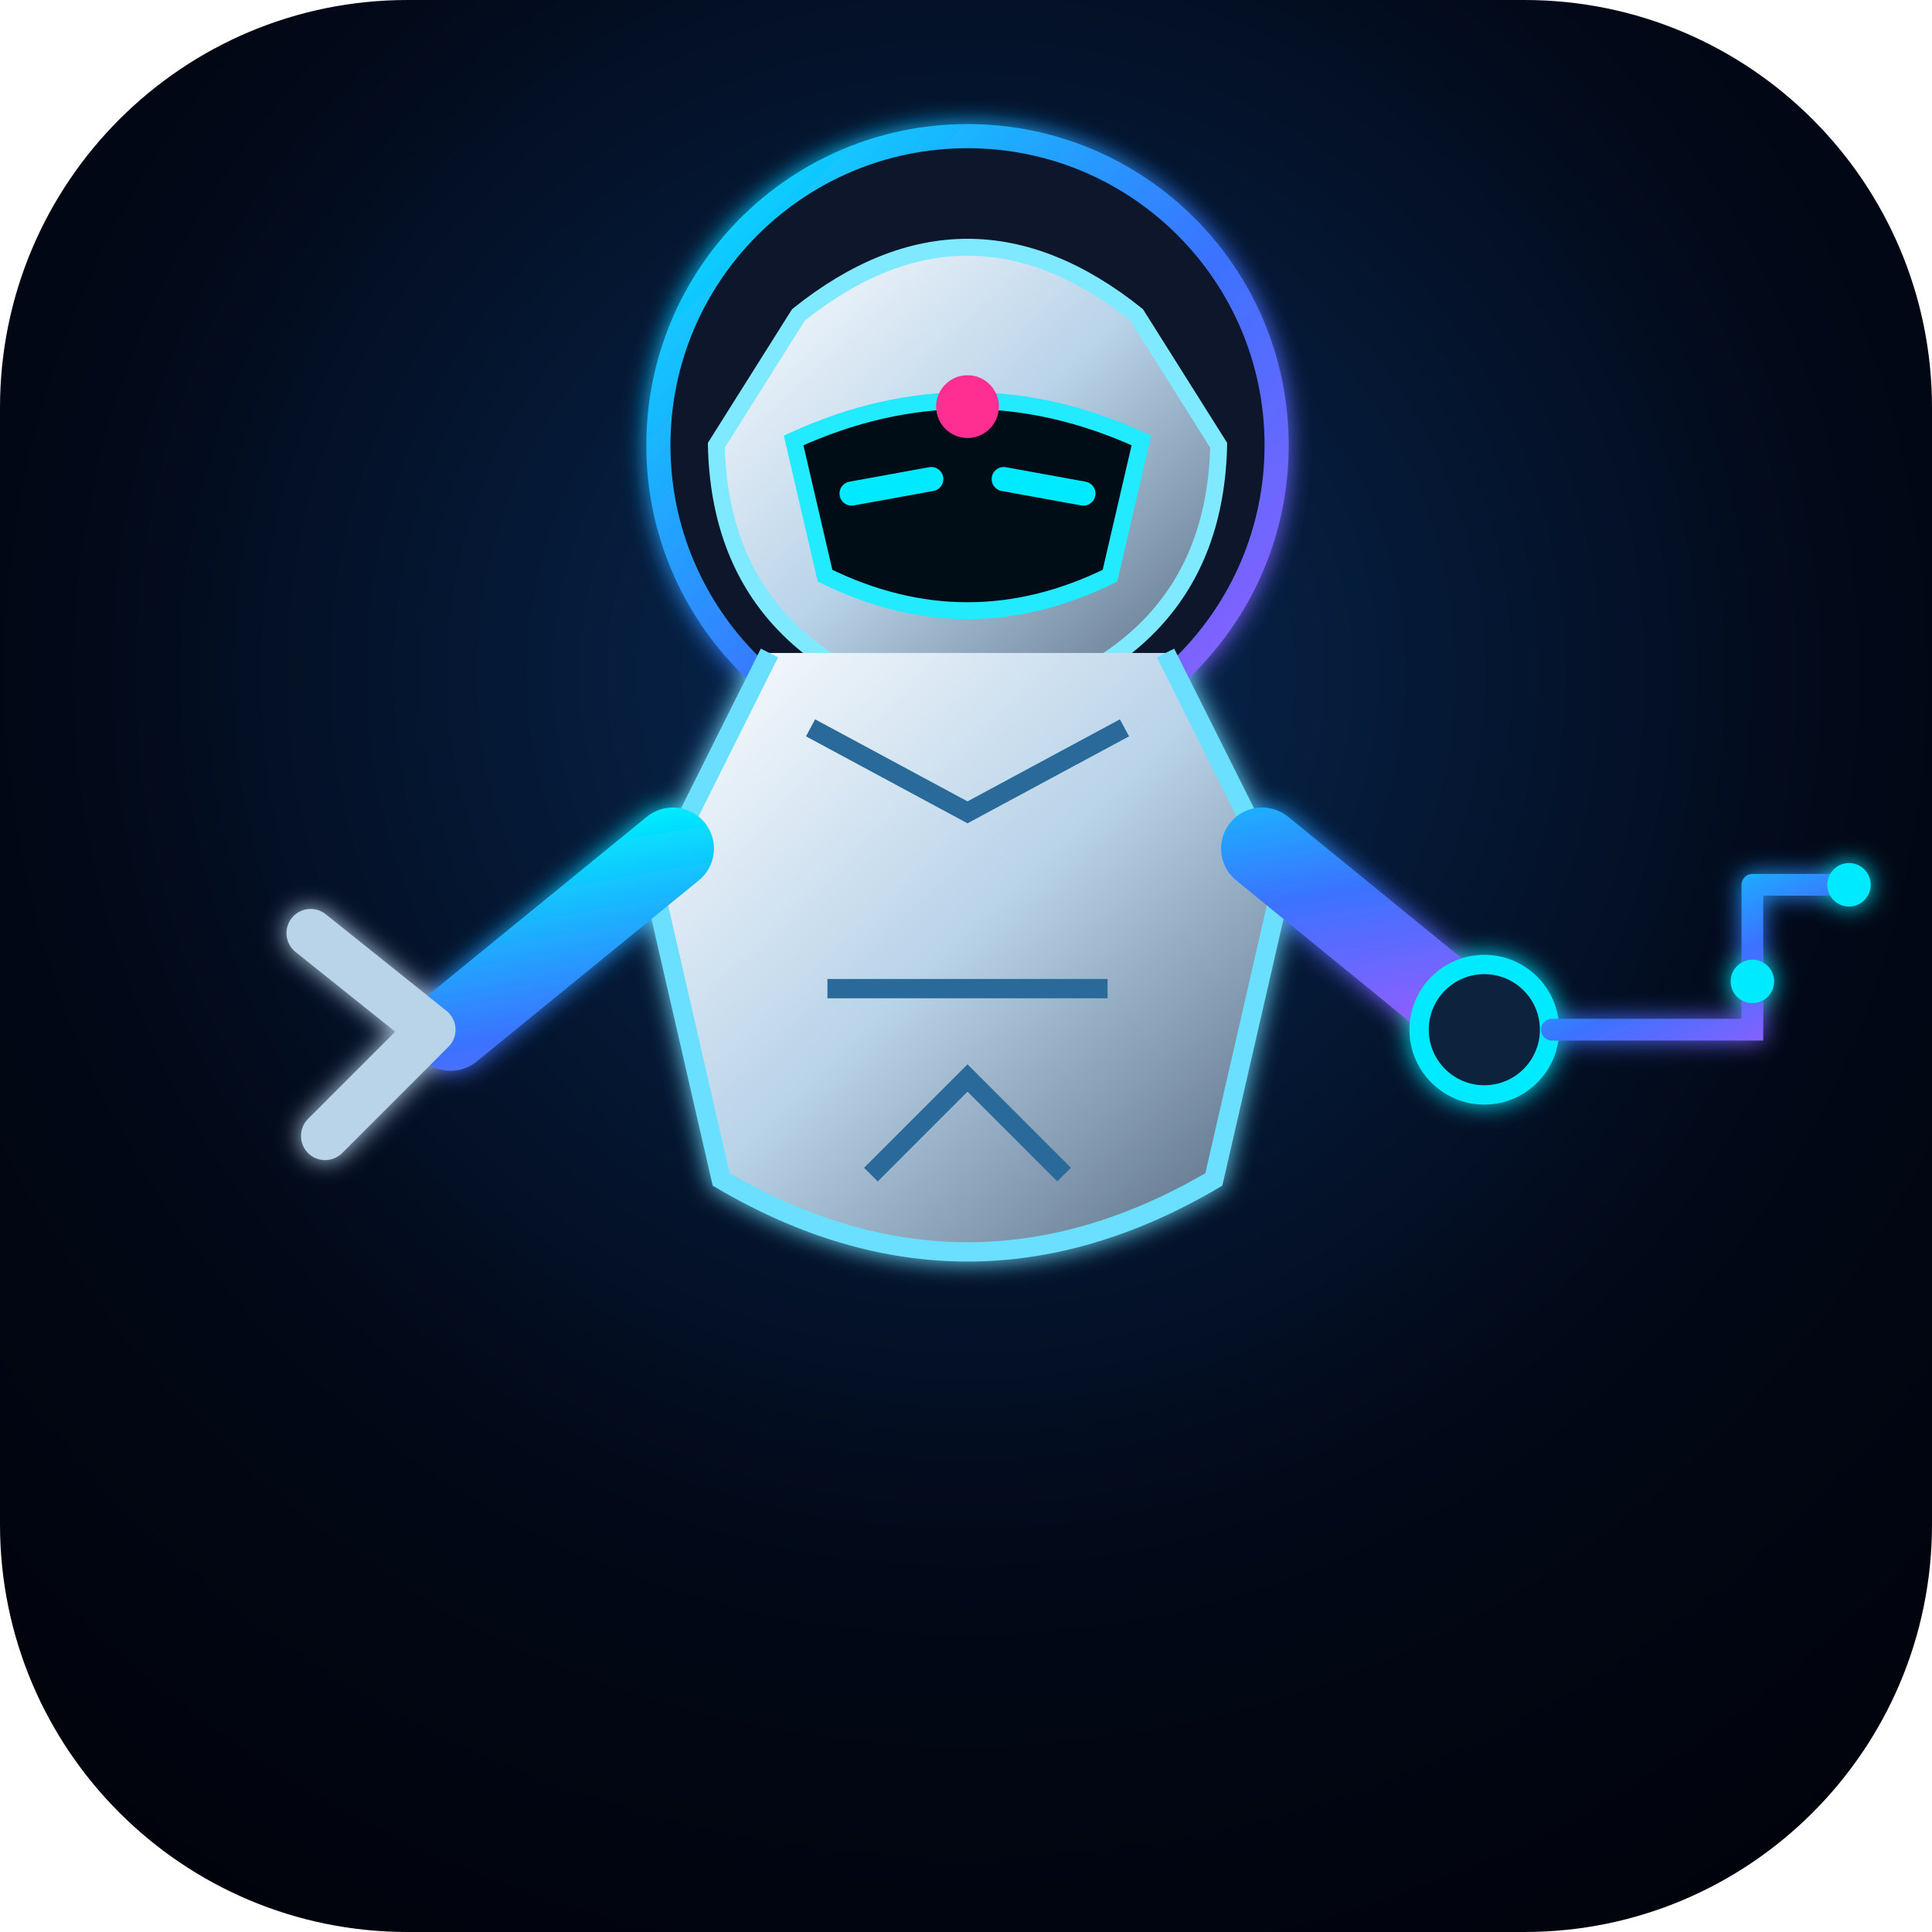
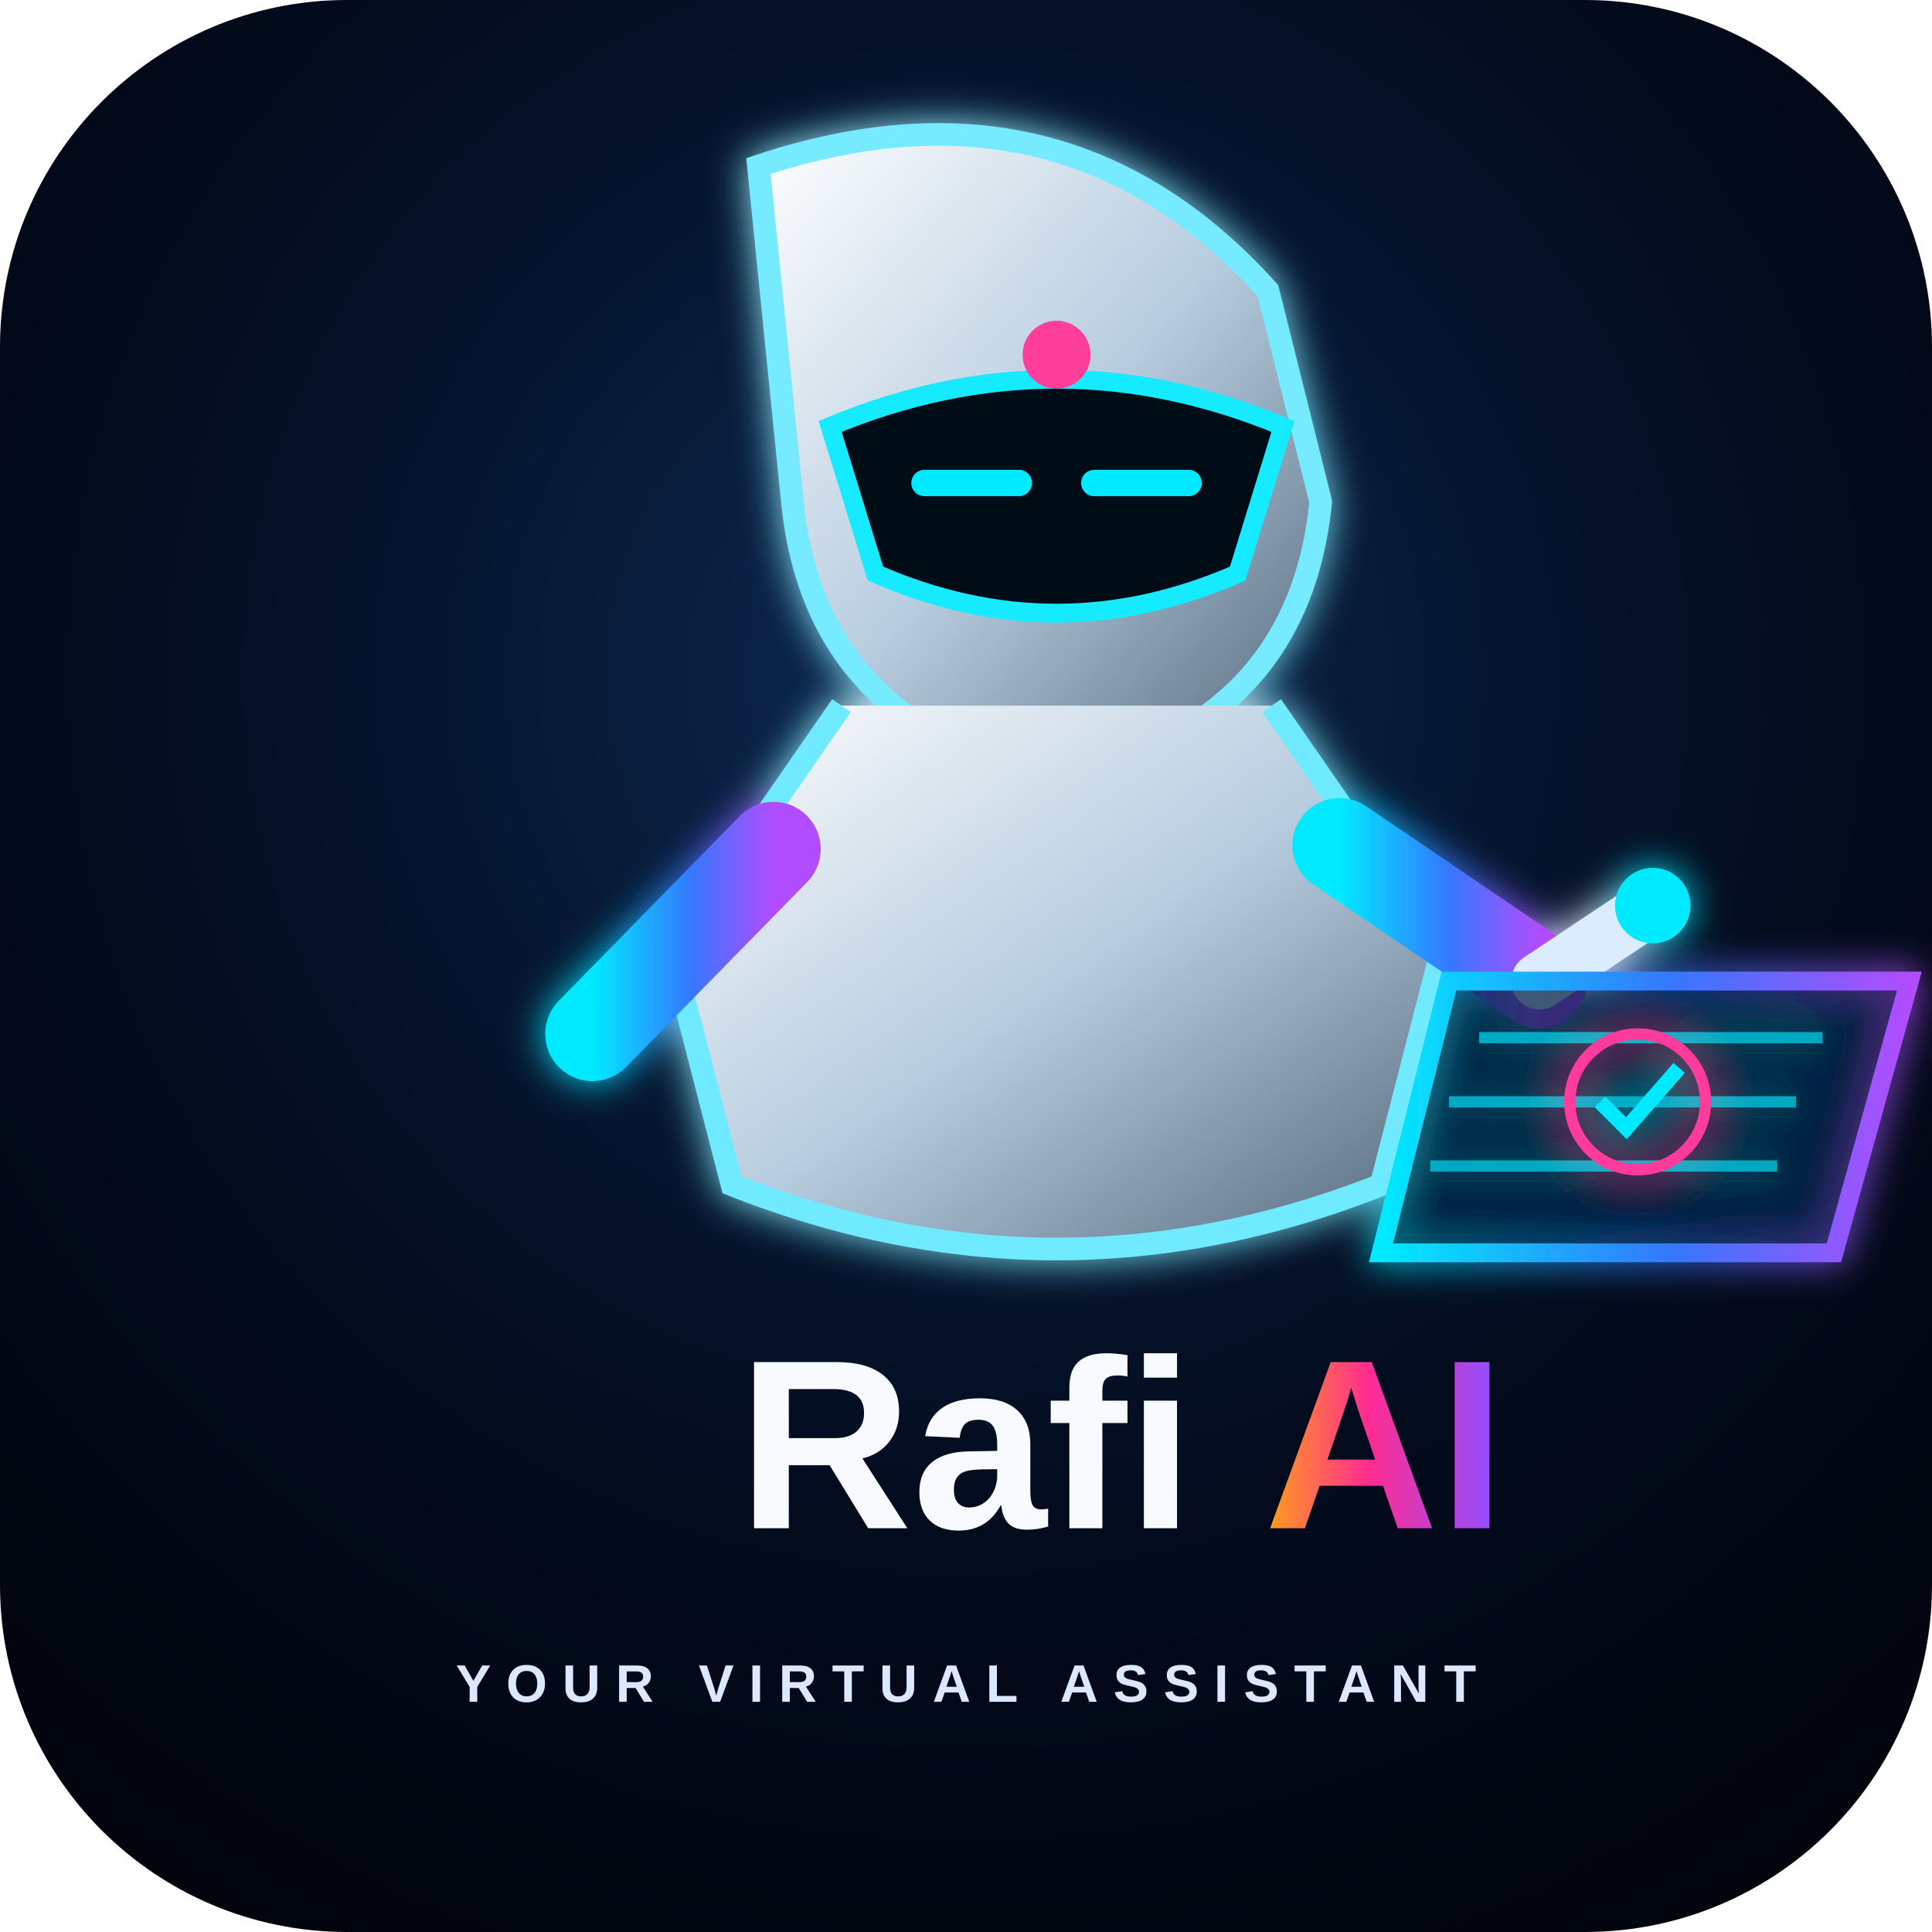
<svg xmlns="http://www.w3.org/2000/svg" viewBox="0 0 512 512">
  <defs>
-     <radialGradient id="bg" cx="50%" cy="35%" r="75%">
-       <stop stop-color="#082a55" />
-       <stop offset=".62" stop-color="#020817" />
-       <stop offset="1" stop-color="#01030b" />
+     <radialGradient id="bg" cx=".5" cy=".35" r=".8">
+       <stop stop-color="#0b2850" />
+       <stop offset=".55" stop-color="#030b1d" />
+       <stop offset="1" stop-color="#01030a" />
    </radialGradient>
-     <linearGradient id="armor" x1="0" y1="0" x2="1" y2="1">
-       <stop stop-color="#ffffff" />
-       <stop offset=".48" stop-color="#b9d3e9" />
-       <stop offset="1" stop-color="#53677d" />
+     <linearGradient id="arm" x1="0" y1="0" x2="1" y2="1">
+       <stop stop-color="#fff" />
+       <stop offset=".5" stop-color="#b8cde0" />
+       <stop offset="1" stop-color="#53677b" />
    </linearGradient>
-     <linearGradient id="blue" x1="0" y1="0" x2="1" y2="1">
+     <linearGradient id="neon">
      <stop stop-color="#00eaff" />
-       <stop offset=".55" stop-color="#3b72ff" />
-       <stop offset="1" stop-color="#9b5cff" />
+       <stop offset=".55" stop-color="#3677ff" />
+       <stop offset="1" stop-color="#b24dff" />
+     </linearGradient>
+     <linearGradient id="ai">
+       <stop stop-color="#ff9a20" />
+       <stop offset=".45" stop-color="#ff2c91" />
+       <stop offset="1" stop-color="#974dff" />
    </linearGradient>
    <filter id="glow">
      <feGaussianBlur stdDeviation="5" result="b" />
      <feMerge>
        <feMergeNode in="b" />
        <feMergeNode in="SourceGraphic" />
      </feMerge>
    </filter>
  </defs>
-   <rect width="512" height="512" rx="108" fill="url(#bg)" />
-   <g transform="translate(26 22) scale(.64)" filter="url(#glow)">
-     <circle cx="360" cy="150" r="128" fill="#07152b" stroke="url(#blue)" stroke-width="10" />
-     <path d="M290 96Q360 40 430 96L464 150Q462 240 360 262Q258 240 256 150Z" fill="url(#armor)" stroke="#7fe9ff" stroke-width="7" />
-     <path d="M288 148Q360 115 432 148L419 204Q360 233 301 204Z" fill="#020817" stroke="#21eaff" stroke-width="7" />
-     <path d="M312 170L345 164M375 164L408 170" stroke="#00eaff" stroke-width="10" stroke-linecap="round" />
-     <circle cx="360" cy="134" r="13" fill="#ff2d91" />
-     <path d="M278 236L230 332L258 454Q360 514 462 454L490 332L442 236" fill="url(#armor)" stroke="#6bdfff" stroke-width="8" />
-     <path d="M295 267L360 302L425 267M302 375H418M320 452L360 412L400 452" fill="none" stroke="#2a6b9b" stroke-width="8" />
-     <path d="M238 317L146 392M482 317L574 392" fill="none" stroke="url(#blue)" stroke-width="34" stroke-linecap="round" />
-     <path d="M138 392L88 352M138 392L94 436" fill="none" stroke="#b9d3e9" stroke-width="20" stroke-linecap="round" />
-     <circle cx="574" cy="392" r="27" fill="#0b203c" stroke="#00eaff" stroke-width="8" />
-     <path d="M602 392H685V332M685 332H725M685 332V372" fill="none" stroke="url(#blue)" stroke-width="9" stroke-linecap="round" />
-     <g fill="#00eaff">
-       <circle cx="725" cy="332" r="9" />
-       <circle cx="685" cy="372" r="9" />
-     </g>
+   <rect width="512" height="512" rx="92" fill="url(#bg)" />
+   <g transform="translate(66 22)" filter="url(#glow)">
+     <path d="M135 22Q216-5 270 55L284 111Q278 171 214 184Q150 171 144 111Z" fill="url(#arm)" stroke="#76eaff" stroke-width="6" />
+     <path d="M154 91Q214 66 274 91L262 130Q214 151 166 130Z" fill="#020817" stroke="#19eaff" stroke-width="5" />
+     <path d="M179 106h25m20 0h25" stroke="#00eaff" stroke-width="7" stroke-linecap="round" />
+     <circle cx="214" cy="72" r="9" fill="#ff3c9b" />
+     <path d="M157 165L112 230L128 292Q214 326 300 292L316 230L271 165" fill="url(#arm)" stroke="#70eaff" stroke-width="6" />
+     <path d="M139 203L91 252" stroke="url(#neon)" stroke-width="25" stroke-linecap="round" />
+     <path d="M289 202L342 238" stroke="url(#neon)" stroke-width="25" stroke-linecap="round" />
+     <path d="M342 238L372 218" stroke="#dcecff" stroke-width="15" stroke-linecap="round" />
+     <circle cx="372" cy="218" r="10" fill="#00eaff" />
+     <path d="M318 238H440L420 310H300Z" fill="#062044" fill-opacity=".72" stroke="url(#neon)" stroke-width="5" />
+     <path d="M326 253h91M318 270h92M313 287h92" stroke="#00eaff" stroke-opacity=".65" stroke-width="3" />
+     <circle cx="368" cy="270" r="18" fill="none" stroke="#ff3b9c" stroke-width="3" />
+     <path d="M358 270l7 7 14-16" fill="none" stroke="#00eaff" stroke-width="4" />
+   </g>
+   <g font-family="Arial,Helvetica,sans-serif" text-anchor="middle">
+     <text x="256" y="405" font-size="64" font-weight="800" fill="#f7fbff">Rafi</text>
+     <text x="367" y="405" font-size="64" font-weight="800" fill="url(#ai)">AI</text>
+     <path d="M92 423H420" stroke="url(#neon)" stroke-width="3" />
+     <text x="256" y="451" font-size="14" font-weight="600" letter-spacing="4" fill="#dce8ff">YOUR VIRTUAL ASSISTANT</text>
  </g>
</svg>
